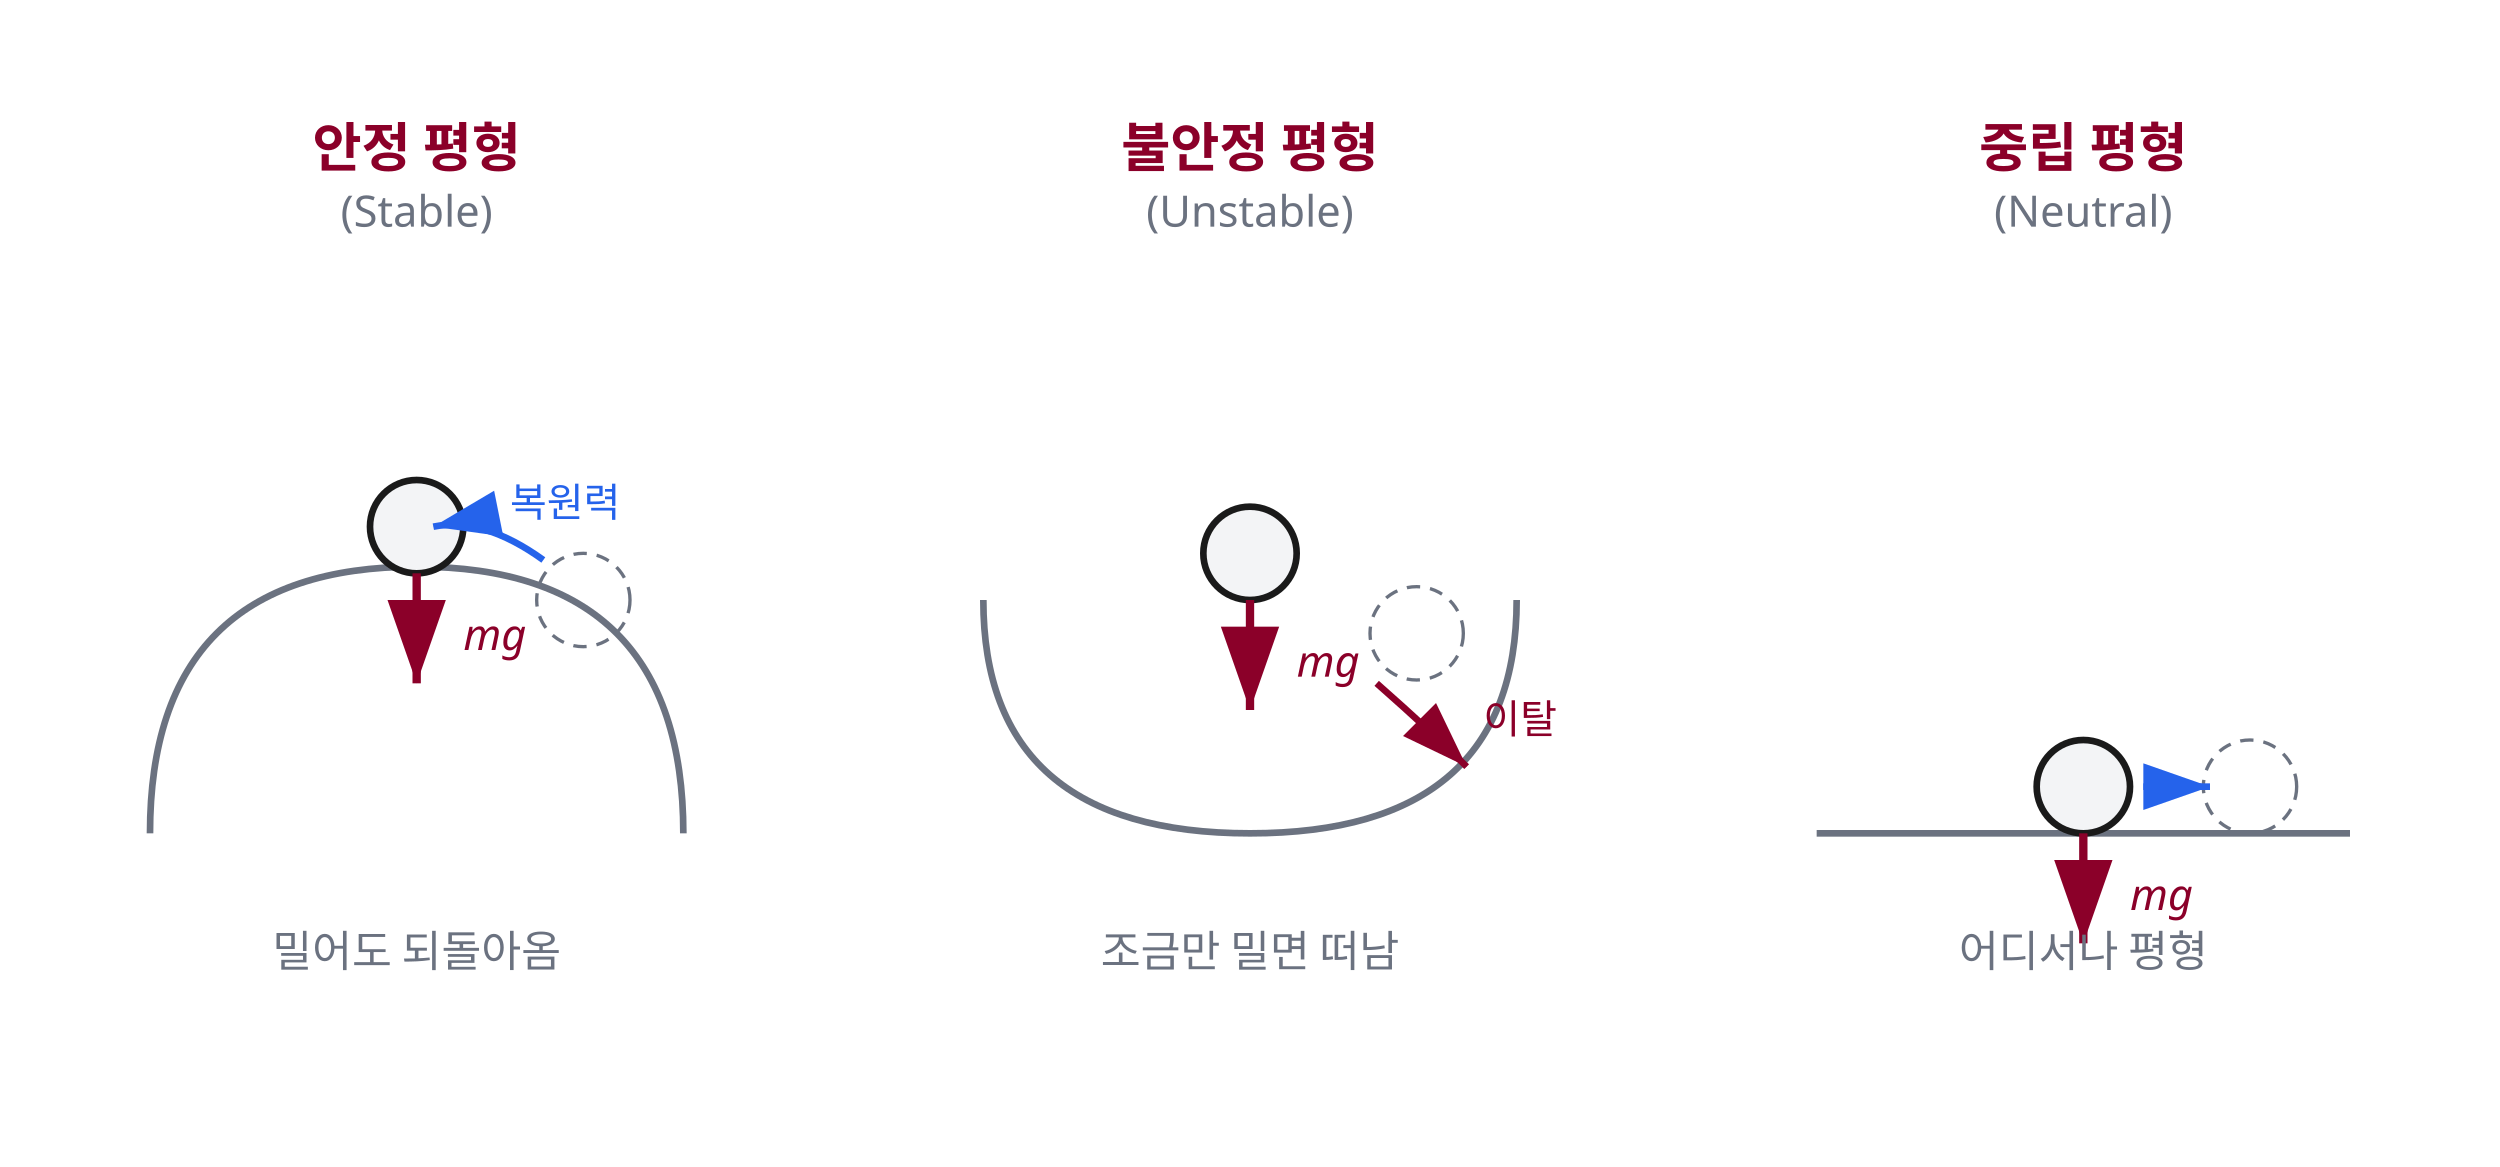
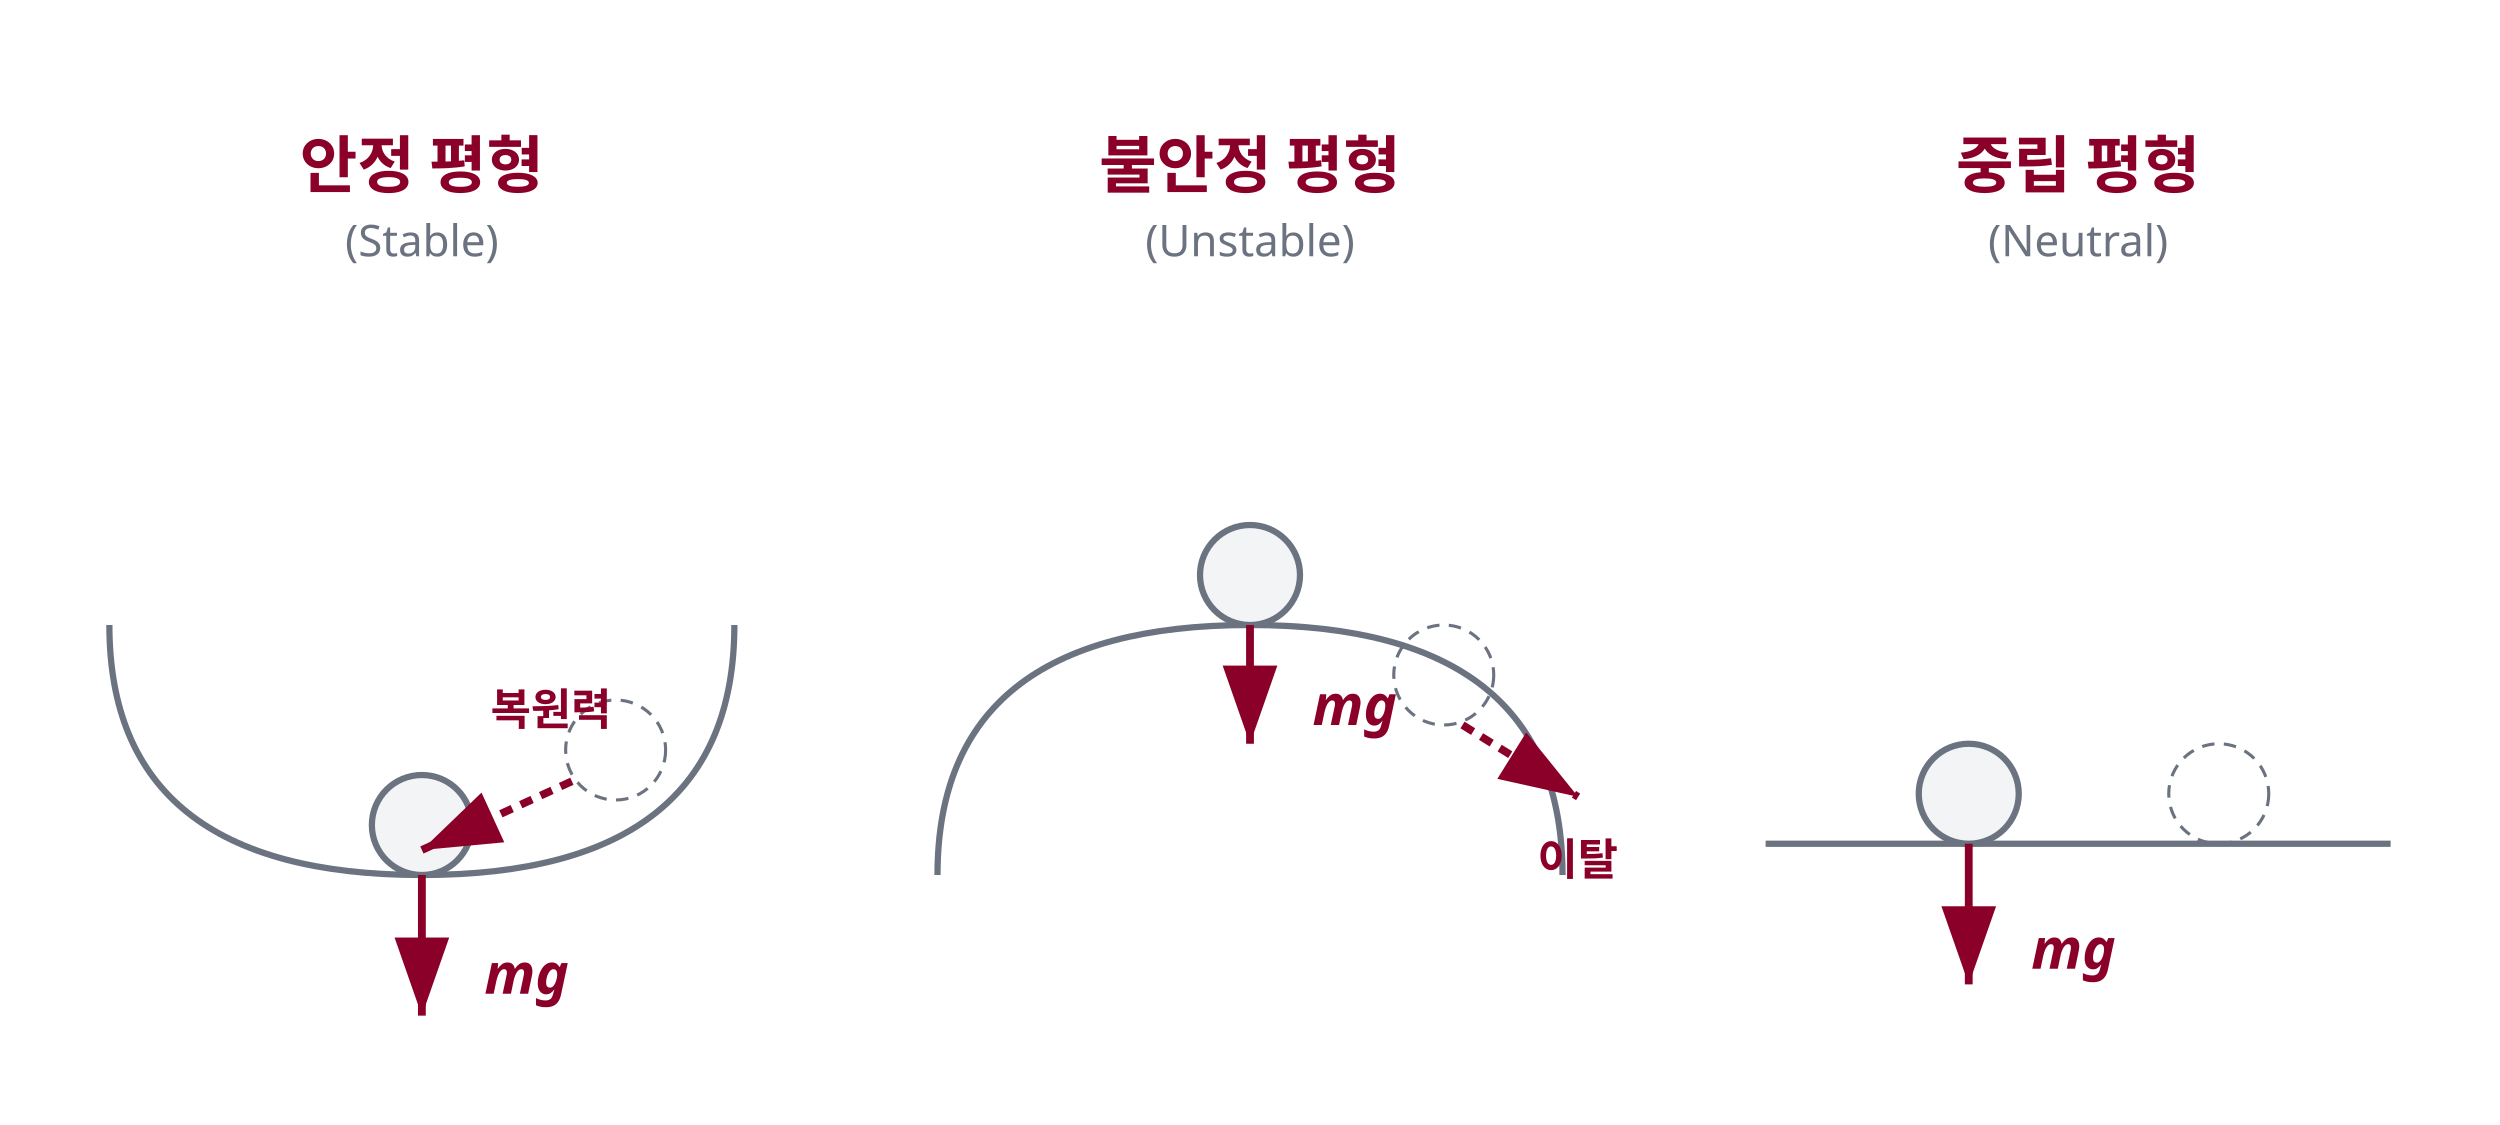
- <svg xmlns="http://www.w3.org/2000/svg" viewBox="0 0 750 350" font-family="sans-serif">
-   <g transform="translate(125,50)">
-     <text x="0" y="0" text-anchor="middle" font-size="16" font-weight="bold" fill="#8B0029">안정 평형</text>
-     <text x="0" y="18" text-anchor="middle" font-size="13" fill="#6B7280">(Stable)</text>
-     <path d="M-80,200 Q-80,120 0,120 Q80,120 80,200" fill="none" stroke="#6B7280" stroke-width="2" />
-     <circle cx="0" cy="108" r="14" fill="#F3F4F6" stroke="#1a1a1a" stroke-width="2" />
-     <line x1="0" y1="122" x2="0" y2="155" stroke="#8B0029" stroke-width="2.5" marker-end="url(#arrowRed)" />
-     <text x="14" y="145" font-size="13" fill="#8B0029" font-style="italic">mg</text>
-     <circle cx="50" cy="130" r="14" fill="none" stroke="#6B7280" stroke-width="1" stroke-dasharray="4 3" />
-     <path d="M38,118 Q20,105 5,108" fill="none" stroke="#2563EB" stroke-width="2" marker-end="url(#arrowBlue)" />
-     <text x="28" y="105" font-size="12" fill="#2563EB">복원력</text>
-     <text x="0" y="240" text-anchor="middle" font-size="13" fill="#6B7280">밀어도 되돌아옴</text>
-   </g>
-   <g transform="translate(375,50)">
-     <text x="0" y="0" text-anchor="middle" font-size="16" font-weight="bold" fill="#8B0029">불안정 평형</text>
-     <text x="0" y="18" text-anchor="middle" font-size="13" fill="#6B7280">(Unstable)</text>
-     <path d="M-80,200 Q-80,130 0,130 Q80,130 80,200" fill="none" stroke="#6B7280" stroke-width="2" transform="scale(1,-1) translate(0,-330)" />
-     <circle cx="0" cy="116" r="14" fill="#F3F4F6" stroke="#1a1a1a" stroke-width="2" />
-     <line x1="0" y1="130" x2="0" y2="163" stroke="#8B0029" stroke-width="2.5" marker-end="url(#arrowRed)" />
-     <text x="14" y="153" font-size="13" fill="#8B0029" font-style="italic">mg</text>
-     <circle cx="50" cy="140" r="14" fill="none" stroke="#6B7280" stroke-width="1" stroke-dasharray="4 3" />
-     <path d="M38,155 Q55,170 65,180" fill="none" stroke="#8B0029" stroke-width="2" marker-end="url(#arrowRed)" />
-     <text x="70" y="170" font-size="12" fill="#8B0029">이탈</text>
-     <text x="0" y="240" text-anchor="middle" font-size="13" fill="#6B7280">조금만 밀면 떠남</text>
-   </g>
-   <g transform="translate(625,50)">
-     <text x="0" y="0" text-anchor="middle" font-size="16" font-weight="bold" fill="#8B0029">중립 평형</text>
-     <text x="0" y="18" text-anchor="middle" font-size="13" fill="#6B7280">(Neutral)</text>
-     <line x1="-80" y1="200" x2="80" y2="200" stroke="#6B7280" stroke-width="2" />
-     <circle cx="0" cy="186" r="14" fill="#F3F4F6" stroke="#1a1a1a" stroke-width="2" />
-     <line x1="0" y1="200" x2="0" y2="233" stroke="#8B0029" stroke-width="2.5" marker-end="url(#arrowRed)" />
-     <text x="14" y="223" font-size="13" fill="#8B0029" font-style="italic">mg</text>
-     <circle cx="50" cy="186" r="14" fill="none" stroke="#6B7280" stroke-width="1" stroke-dasharray="4 3" />
-     <line x1="18" y1="186" x2="38" y2="186" stroke="#2563EB" stroke-width="2" marker-end="url(#arrowBlue)" />
-     <text x="0" y="240" text-anchor="middle" font-size="13" fill="#6B7280">어디서나 평형</text>
-   </g>
+ <svg xmlns="http://www.w3.org/2000/svg" viewBox="0 0 800 360" font-family="sans-serif">
  <defs>
-     <marker id="arrowRed" markerWidth="10" markerHeight="7" refX="10" refY="3.5" orient="auto">
-       <polygon points="0 0, 10 3.5, 0 7" fill="#8B0029" />
-     </marker>
-     <marker id="arrowBlue" markerWidth="10" markerHeight="7" refX="10" refY="3.5" orient="auto">
-       <polygon points="0 0, 10 3.5, 0 7" fill="#2563EB" />
+     <marker id="stR" markerWidth="10" markerHeight="7" refX="10" refY="3.5" orient="auto" fill="#8B0029">
+       <polygon points="0 0, 10 3.5, 0 7" />
    </marker>
  </defs>
+   <g transform="translate(135, 60)">
+     <text x="0" y="0" text-anchor="middle" font-size="20" font-weight="bold" fill="#8B0029">안정 평형</text>
+     <text x="0" y="22" text-anchor="middle" font-size="14" fill="#6B7280">(Stable)</text>
+     <path d="M -100,140 Q -100,220 0,220 Q 100,220 100,140" fill="none" stroke="#6B7280" stroke-width="2" />
+     <circle cx="0" cy="204" r="16" fill="#F3F4F6" stroke="#6B7280" stroke-width="2" />
+     <line x1="0" y1="220" x2="0" y2="265" stroke="#8B0029" stroke-width="2.5" marker-end="url(#stR)" />
+     <text x="20" y="258" font-size="18" font-style="italic" fill="#8B0029" font-weight="bold">mg</text>
+     <circle cx="62" cy="180" r="16" fill="none" stroke="#6B7280" stroke-width="1" stroke-dasharray="4 3" />
+     <line x1="48" y1="190" x2="0" y2="212" stroke="#8B0029" stroke-width="2.5" stroke-dasharray="4 3" marker-end="url(#stR)" />
+     <text x="22" y="172" font-size="14" fill="#8B0029" font-weight="bold">복원력</text>
+   </g>
+   <g transform="translate(400, 60)">
+     <text x="0" y="0" text-anchor="middle" font-size="20" font-weight="bold" fill="#8B0029">불안정 평형</text>
+     <text x="0" y="22" text-anchor="middle" font-size="14" fill="#6B7280">(Unstable)</text>
+     <path d="M -100,220 Q -100,140 0,140 Q 100,140 100,220" fill="none" stroke="#6B7280" stroke-width="2" />
+     <circle cx="0" cy="124" r="16" fill="#F3F4F6" stroke="#6B7280" stroke-width="2" />
+     <line x1="0" y1="140" x2="0" y2="178" stroke="#8B0029" stroke-width="2.5" marker-end="url(#stR)" />
+     <text x="20" y="172" font-size="18" font-style="italic" fill="#8B0029" font-weight="bold">mg</text>
+     <circle cx="62" cy="156" r="16" fill="none" stroke="#6B7280" stroke-width="1" stroke-dasharray="4 3" />
+     <line x1="68" y1="172" x2="105" y2="195" stroke="#8B0029" stroke-width="2.5" stroke-dasharray="4 3" marker-end="url(#stR)" />
+     <text x="92" y="220" font-size="14" fill="#8B0029" font-weight="bold">이탈</text>
+   </g>
+   <g transform="translate(665, 60)">
+     <text x="0" y="0" text-anchor="middle" font-size="20" font-weight="bold" fill="#8B0029">중립 평형</text>
+     <text x="0" y="22" text-anchor="middle" font-size="14" fill="#6B7280">(Neutral)</text>
+     <line x1="-100" y1="210" x2="100" y2="210" stroke="#6B7280" stroke-width="2" />
+     <circle cx="-35" cy="194" r="16" fill="#F3F4F6" stroke="#6B7280" stroke-width="2" />
+     <line x1="-35" y1="210" x2="-35" y2="255" stroke="#8B0029" stroke-width="2.5" marker-end="url(#stR)" />
+     <text x="-15" y="250" font-size="18" font-style="italic" fill="#8B0029" font-weight="bold">mg</text>
+     <circle cx="45" cy="194" r="16" fill="none" stroke="#6B7280" stroke-width="1" stroke-dasharray="4 3" />
+   </g>
</svg>
